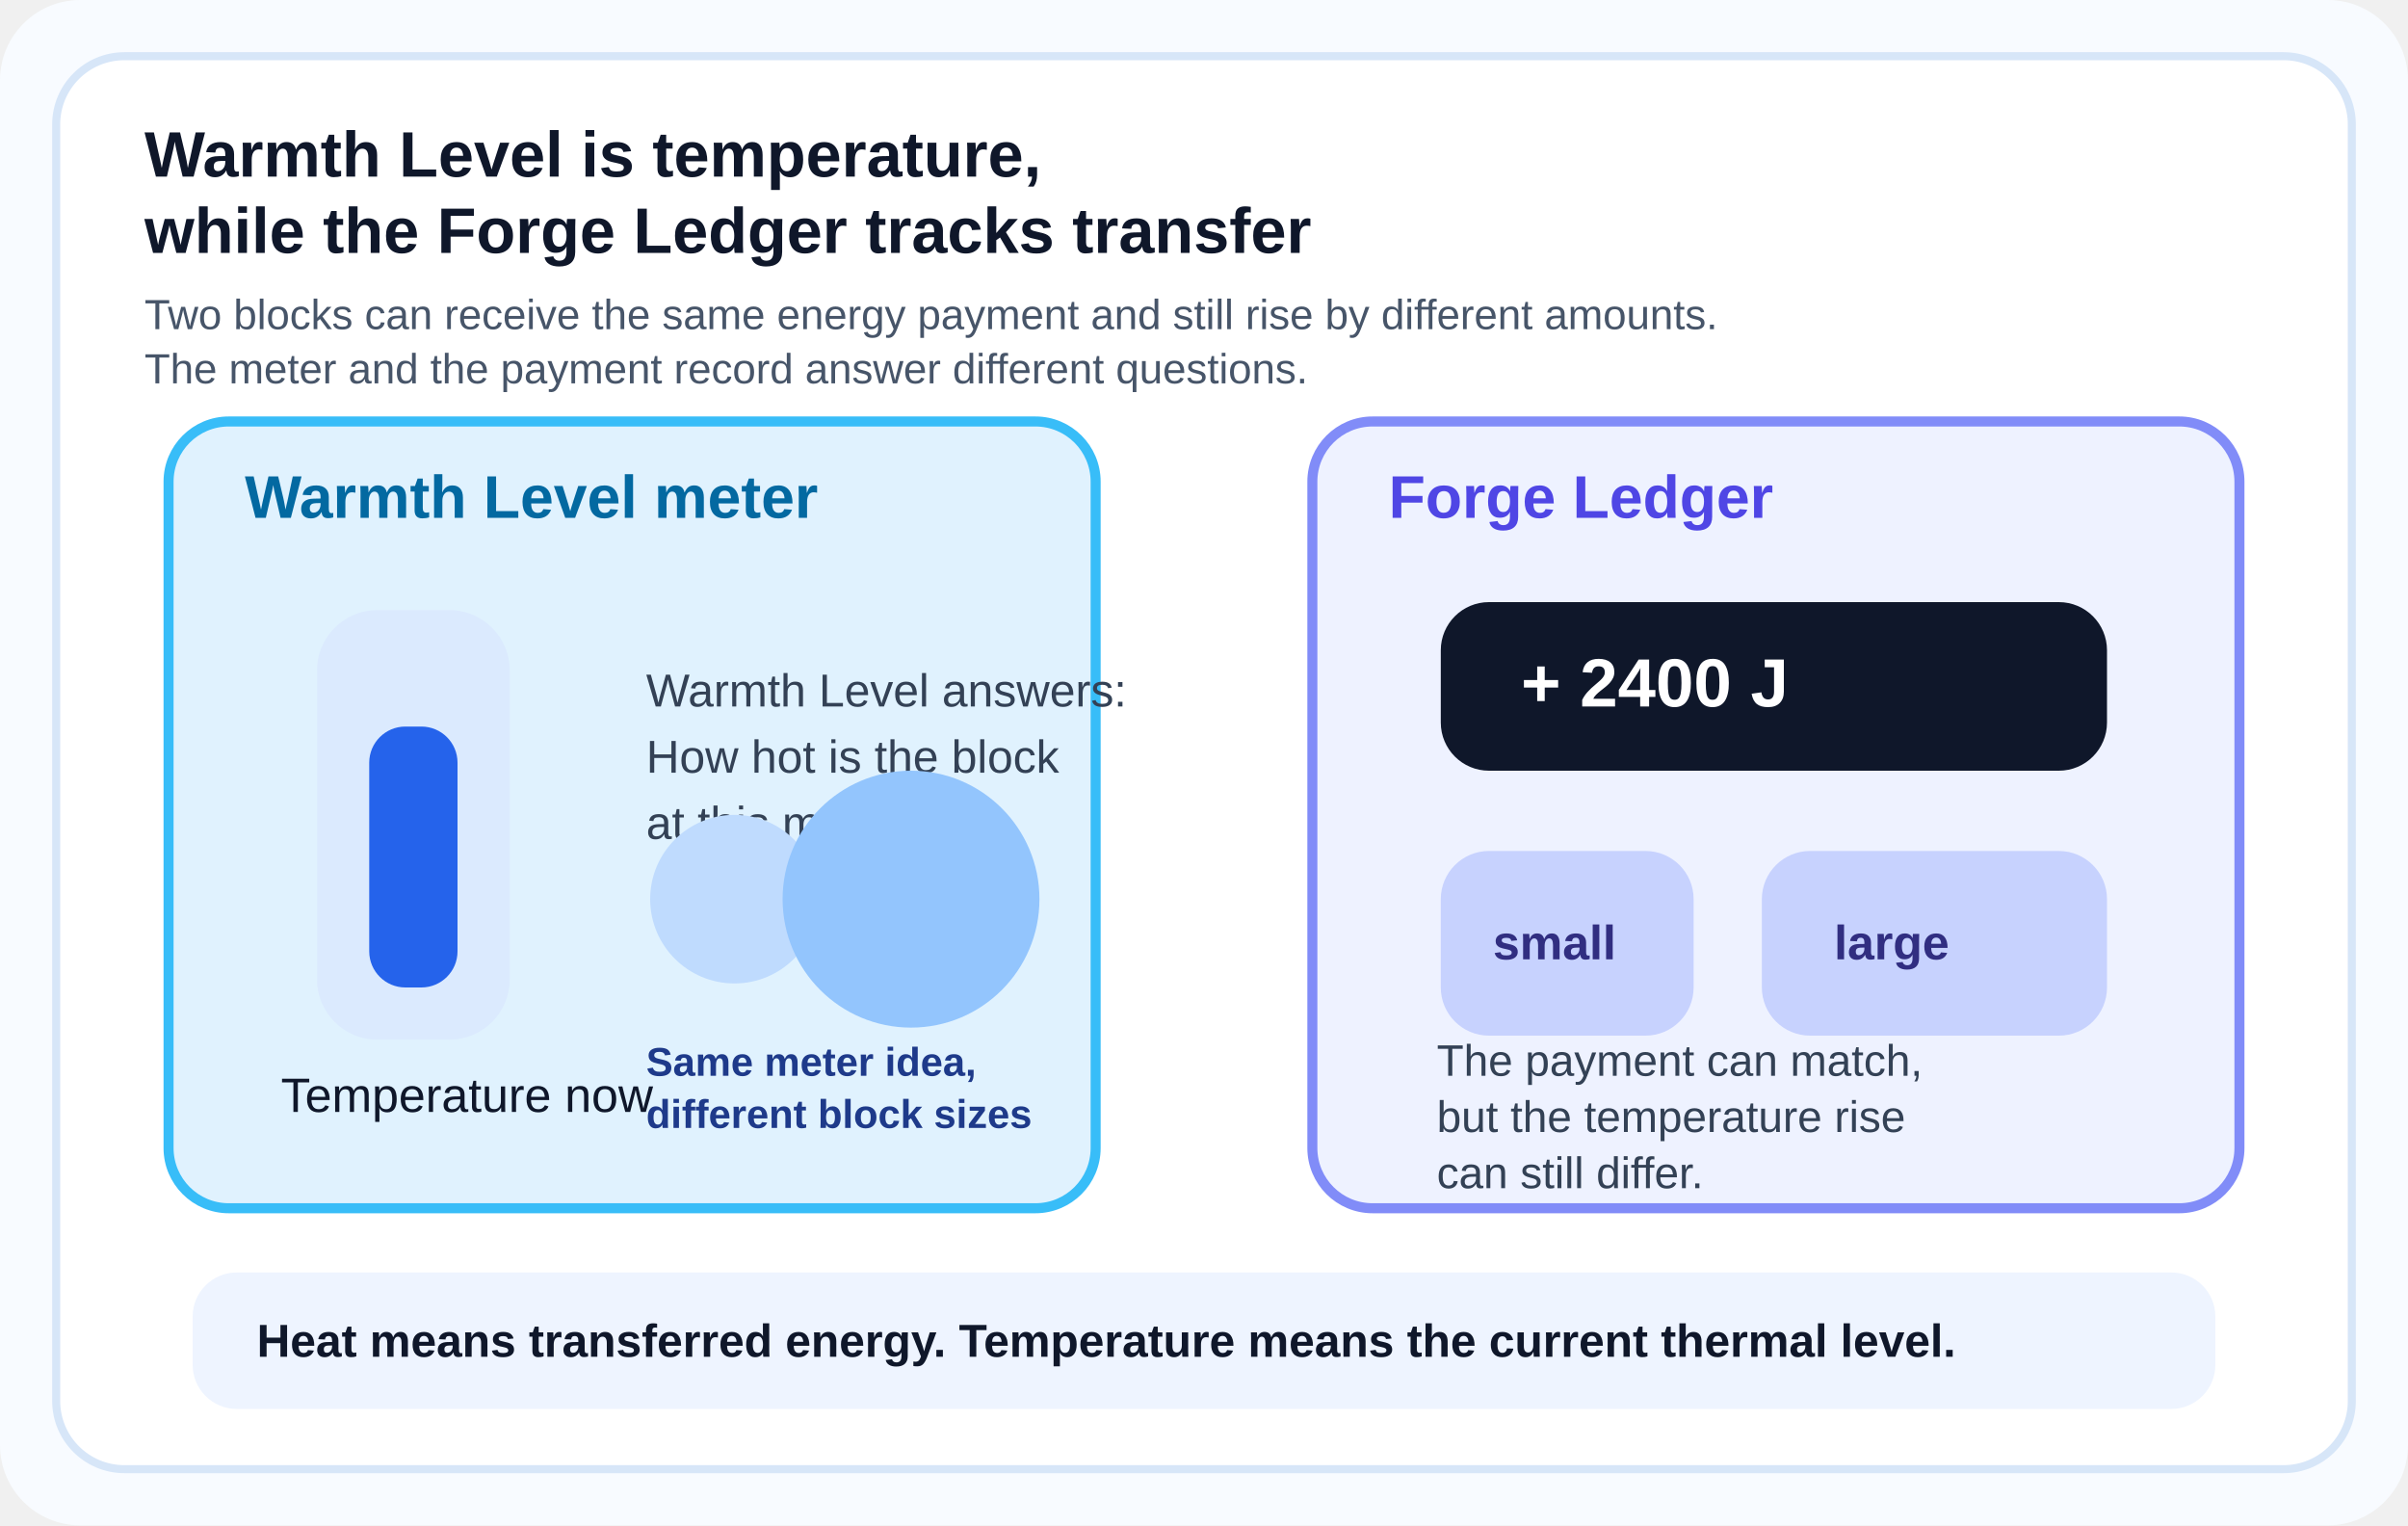
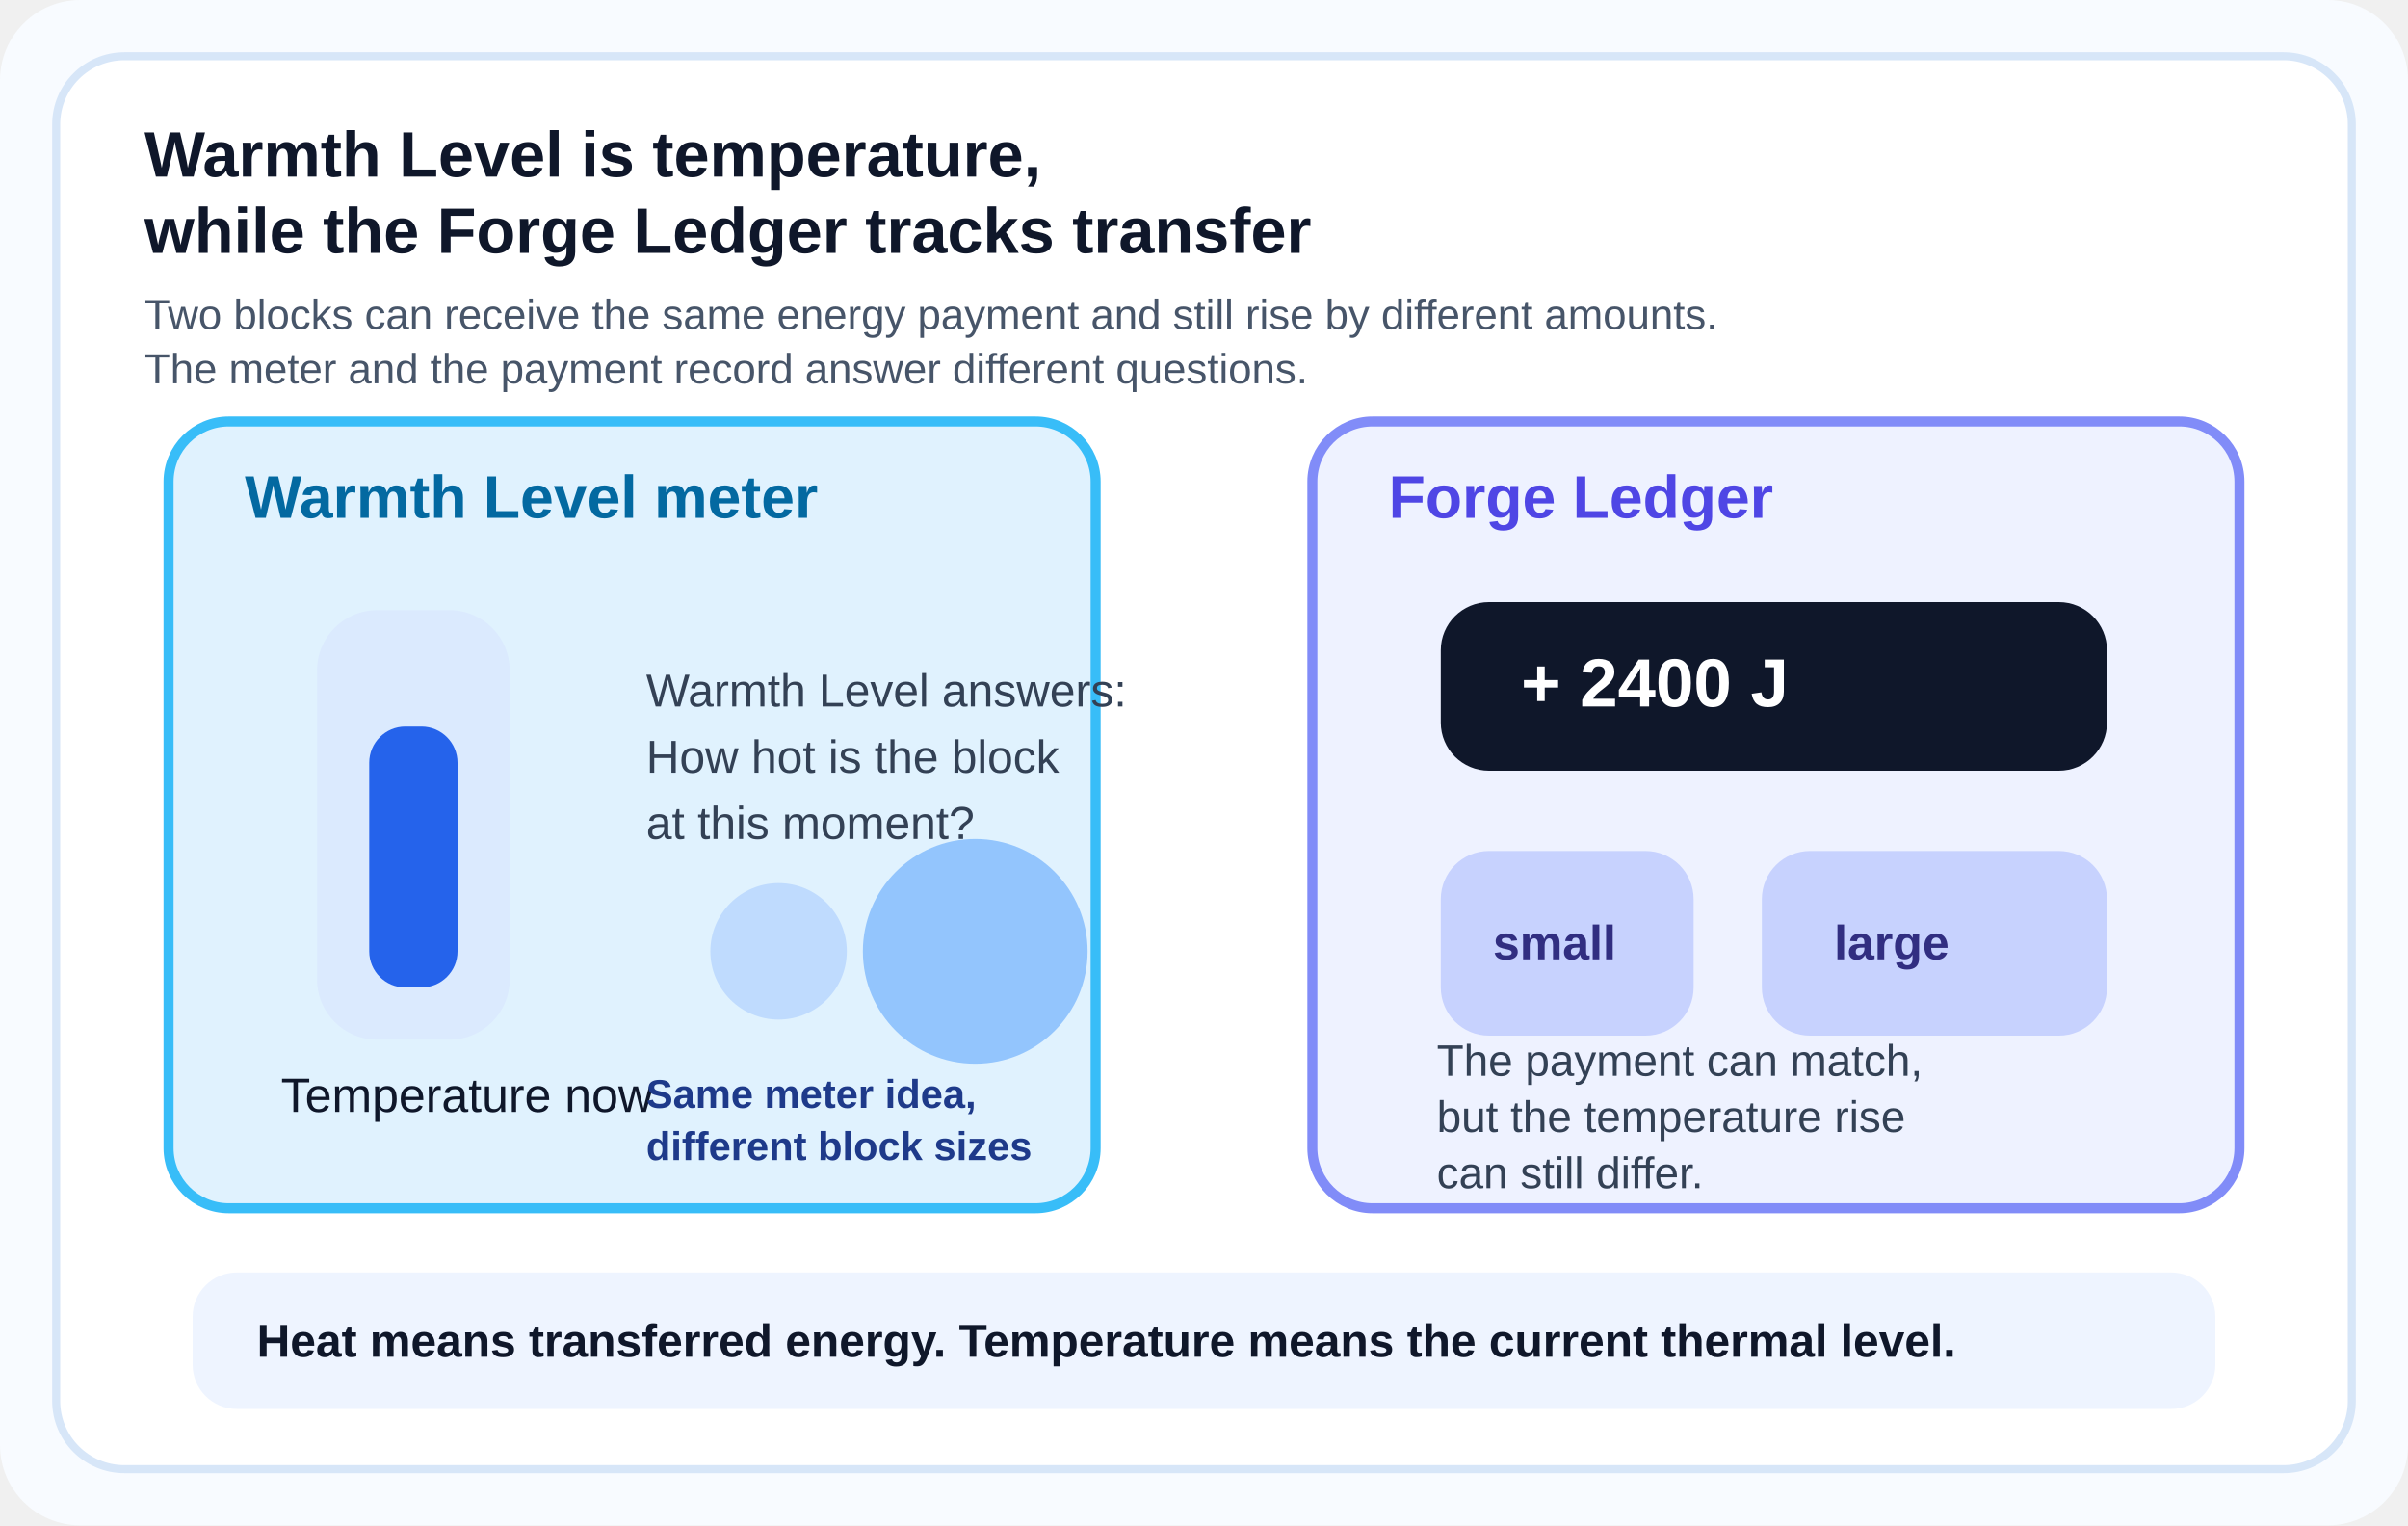
<svg xmlns="http://www.w3.org/2000/svg" width="1200" height="760" viewBox="0 0 1200 760" fill="none">
  <rect width="1200" height="760" rx="40" fill="#F8FBFF" />
  <rect x="28" y="28" width="1144" height="704" rx="34" fill="#FFFFFF" stroke="#D7E6F8" stroke-width="4" />
  <text x="72" y="88" fill="#0F172A" font-family="Arial, Helvetica, sans-serif" font-size="32" font-weight="700">
    <tspan x="72" dy="0">Warmth Level is temperature,</tspan>
    <tspan x="72" dy="38">while the Forge Ledger tracks transfer</tspan>
  </text>
  <text x="72" y="164" fill="#475569" font-family="Arial, Helvetica, sans-serif" font-size="21">
    <tspan x="72" dy="0">Two blocks can receive the same energy payment and still rise by different amounts.</tspan>
    <tspan x="72" dy="27">The meter and the payment record answer different questions.</tspan>
  </text>
  <rect x="84" y="210" width="462" height="392" rx="30" fill="#E0F2FE" stroke="#38BDF8" stroke-width="5" />
  <rect x="654" y="210" width="462" height="392" rx="30" fill="#EEF2FF" stroke="#818CF8" stroke-width="5" />
  <text x="122" y="258" fill="#0369A1" font-family="Arial, Helvetica, sans-serif" font-size="30" font-weight="700">Warmth Level meter</text>
  <rect x="158" y="304" width="96" height="214" rx="30" fill="#DBEAFE" />
  <rect x="184" y="362" width="44" height="130" rx="18" fill="#2563EB" />
  <text x="140" y="554" fill="#0F172A" font-family="Arial, Helvetica, sans-serif" font-size="24">Temperature now</text>
  <text x="322" y="352" fill="#334155" font-family="Arial, Helvetica, sans-serif" font-size="23">
    <tspan x="322" dy="0">Warmth Level answers:</tspan>
    <tspan x="322" dy="33">How hot is the block</tspan>
    <tspan x="322" dy="33">at this moment?</tspan>
  </text>
-   <circle cx="366" cy="448" r="42" fill="#BFDBFE" />
-   <circle cx="454" cy="448" r="64" fill="#93C5FD" />
-   <text x="322" y="536" fill="#1E3A8A" font-family="Arial, Helvetica, sans-serif" font-size="20" font-weight="700">
+   <circle cx="388" cy="474" r="34" fill="#BFDBFE" />
+   <circle cx="486" cy="474" r="56" fill="#93C5FD" />
+   <text x="322" y="552" fill="#1E3A8A" font-family="Arial, Helvetica, sans-serif" font-size="20" font-weight="700">
    <tspan x="322" dy="0">Same meter idea,</tspan>
    <tspan x="322" dy="26">different block sizes</tspan>
  </text>
  <text x="692" y="258" fill="#4F46E5" font-family="Arial, Helvetica, sans-serif" font-size="30" font-weight="700">Forge Ledger</text>
  <rect x="718" y="300" width="332" height="84" rx="24" fill="#0F172A" />
  <text x="758" y="352" fill="#FFFFFF" font-family="Arial, Helvetica, sans-serif" font-size="34" font-weight="700">+ 2400 J</text>
  <rect x="718" y="424" width="126" height="92" rx="24" fill="#C7D2FE" />
  <rect x="878" y="424" width="172" height="92" rx="24" fill="#C7D2FE" />
  <text x="744" y="478" fill="#312E81" font-family="Arial, Helvetica, sans-serif" font-size="24" font-weight="700">small</text>
  <text x="914" y="478" fill="#312E81" font-family="Arial, Helvetica, sans-serif" font-size="24" font-weight="700">large</text>
  <text x="716" y="536" fill="#334155" font-family="Arial, Helvetica, sans-serif" font-size="22">
    <tspan x="716" dy="0">The payment can match,</tspan>
    <tspan x="716" dy="28">but the temperature rise</tspan>
    <tspan x="716" dy="28">can still differ.</tspan>
  </text>
  <rect x="96" y="634" width="1008" height="68" rx="22" fill="#EEF4FF" />
  <text x="128" y="676" fill="#0F172A" font-family="Arial, Helvetica, sans-serif" font-size="23" font-weight="700">
    Heat means transferred energy. Temperature means the current thermal level.
  </text>
</svg>
